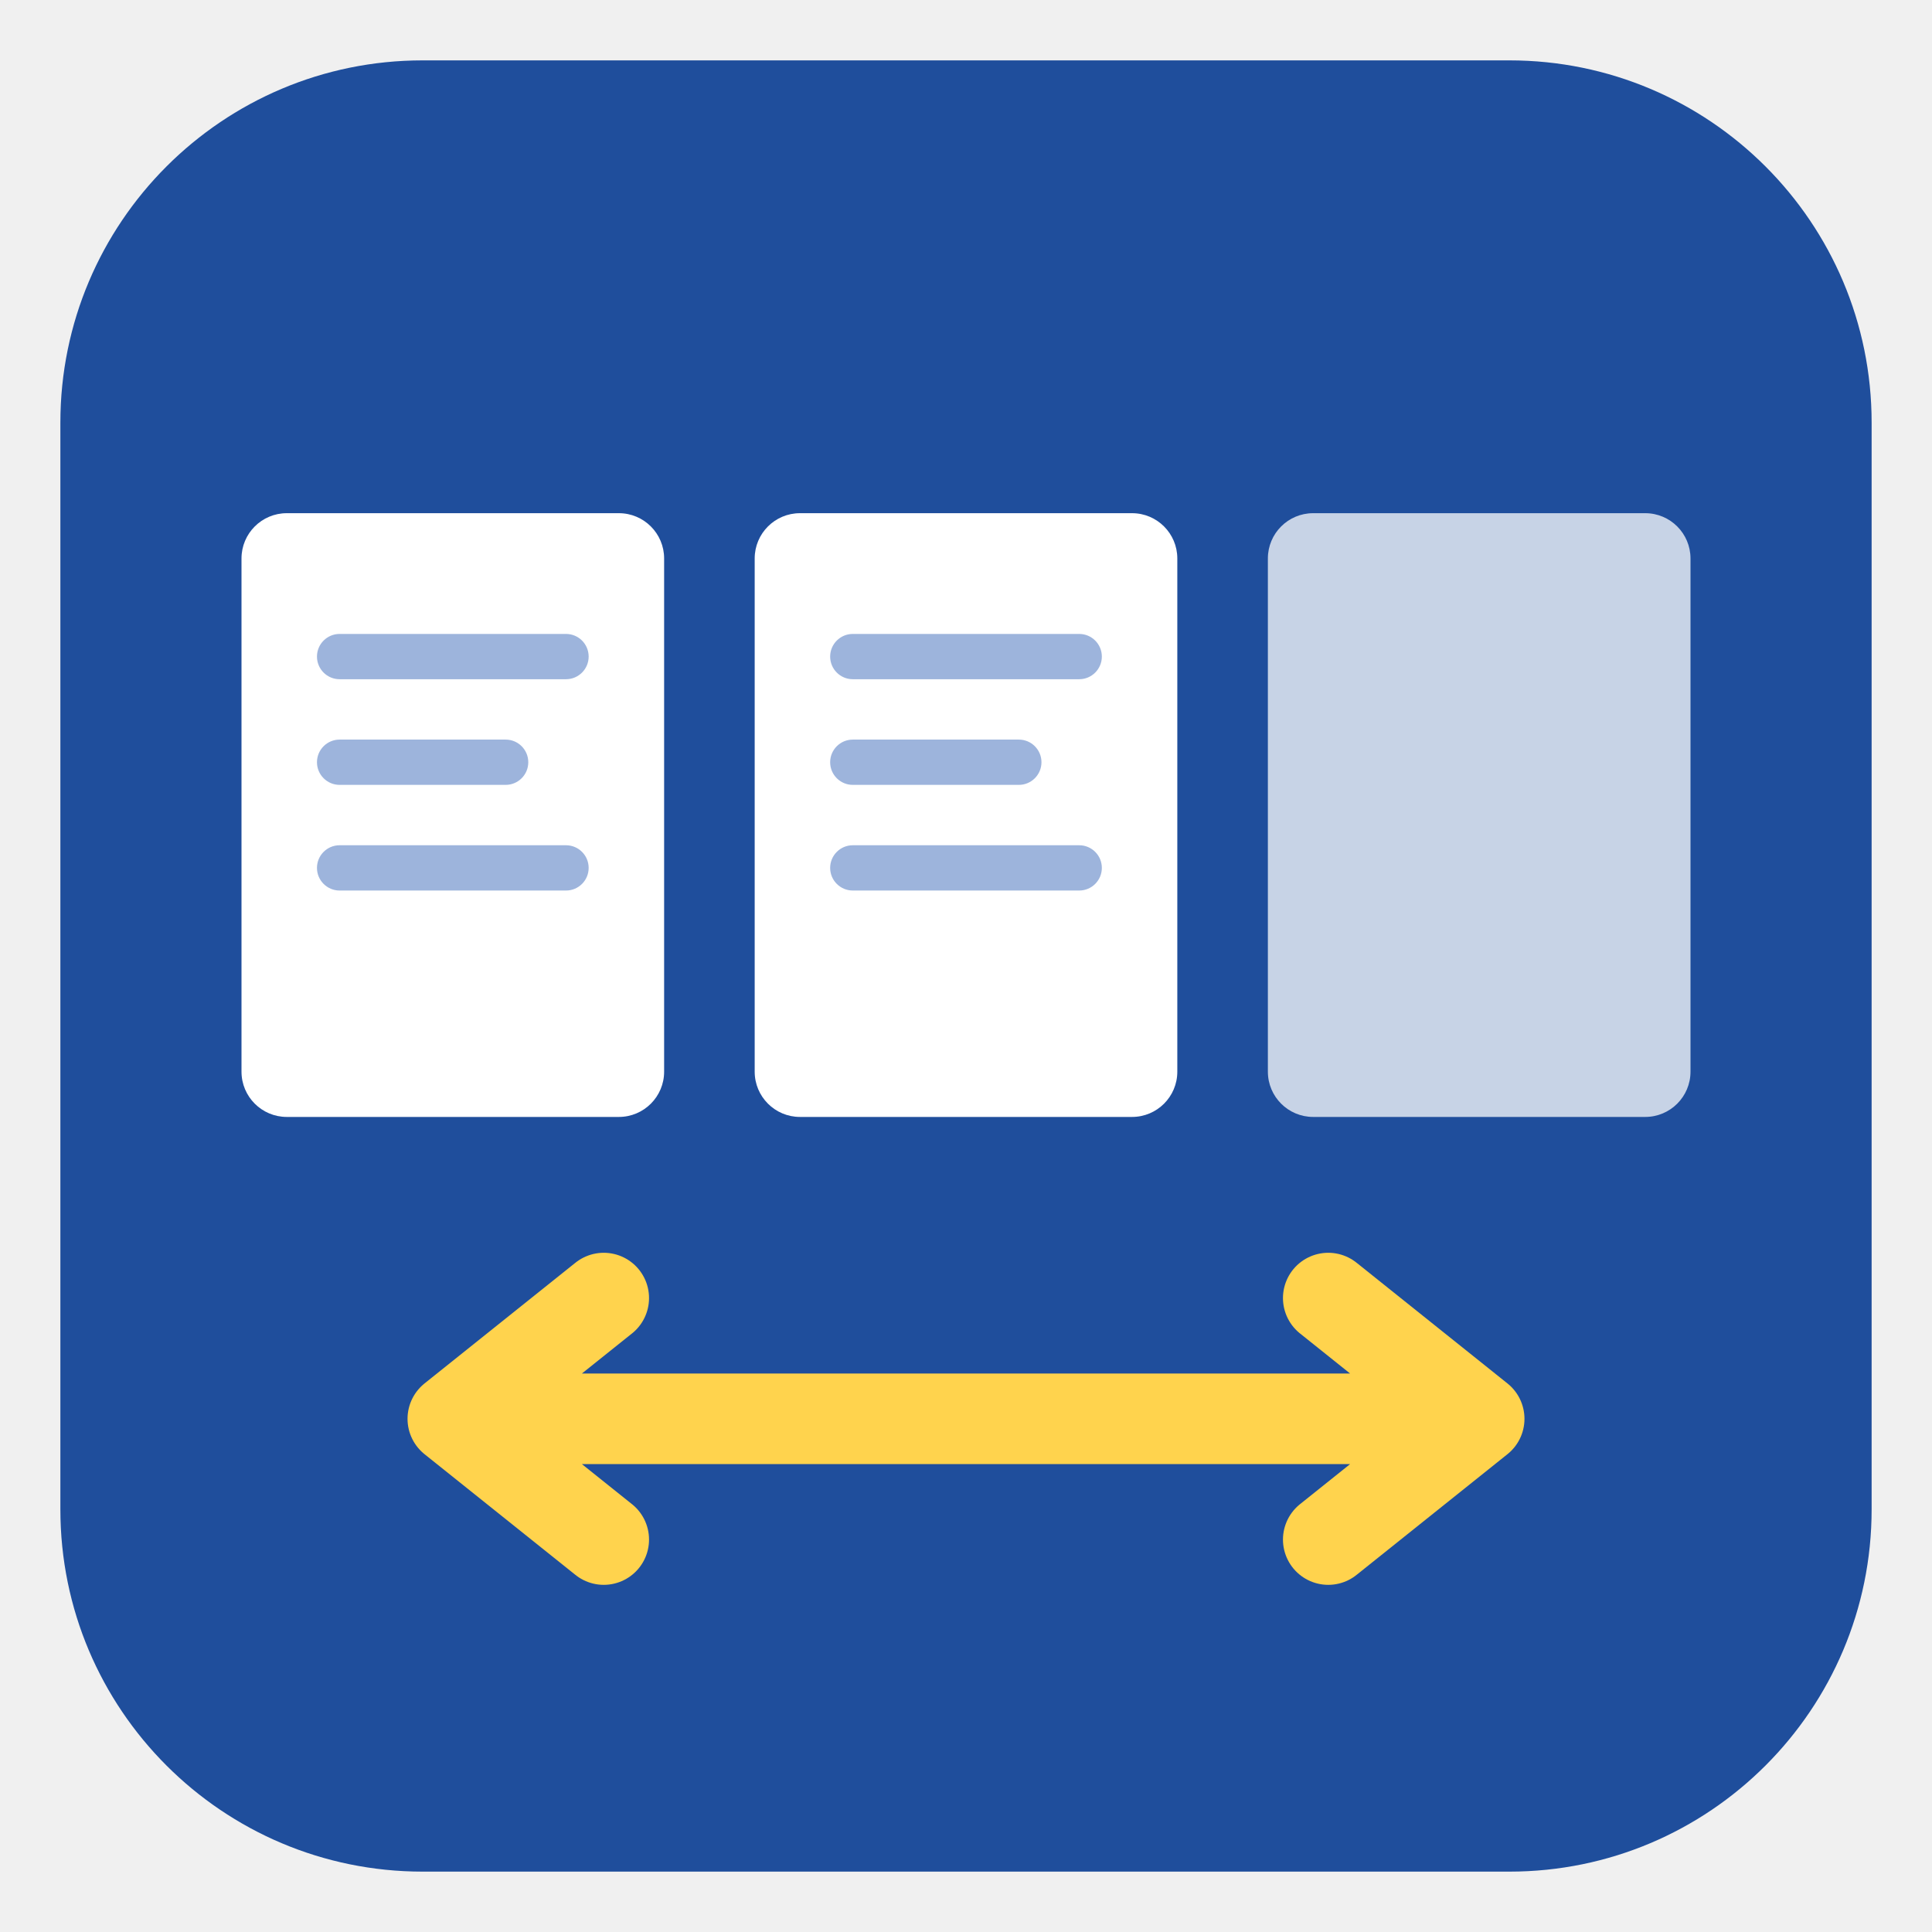
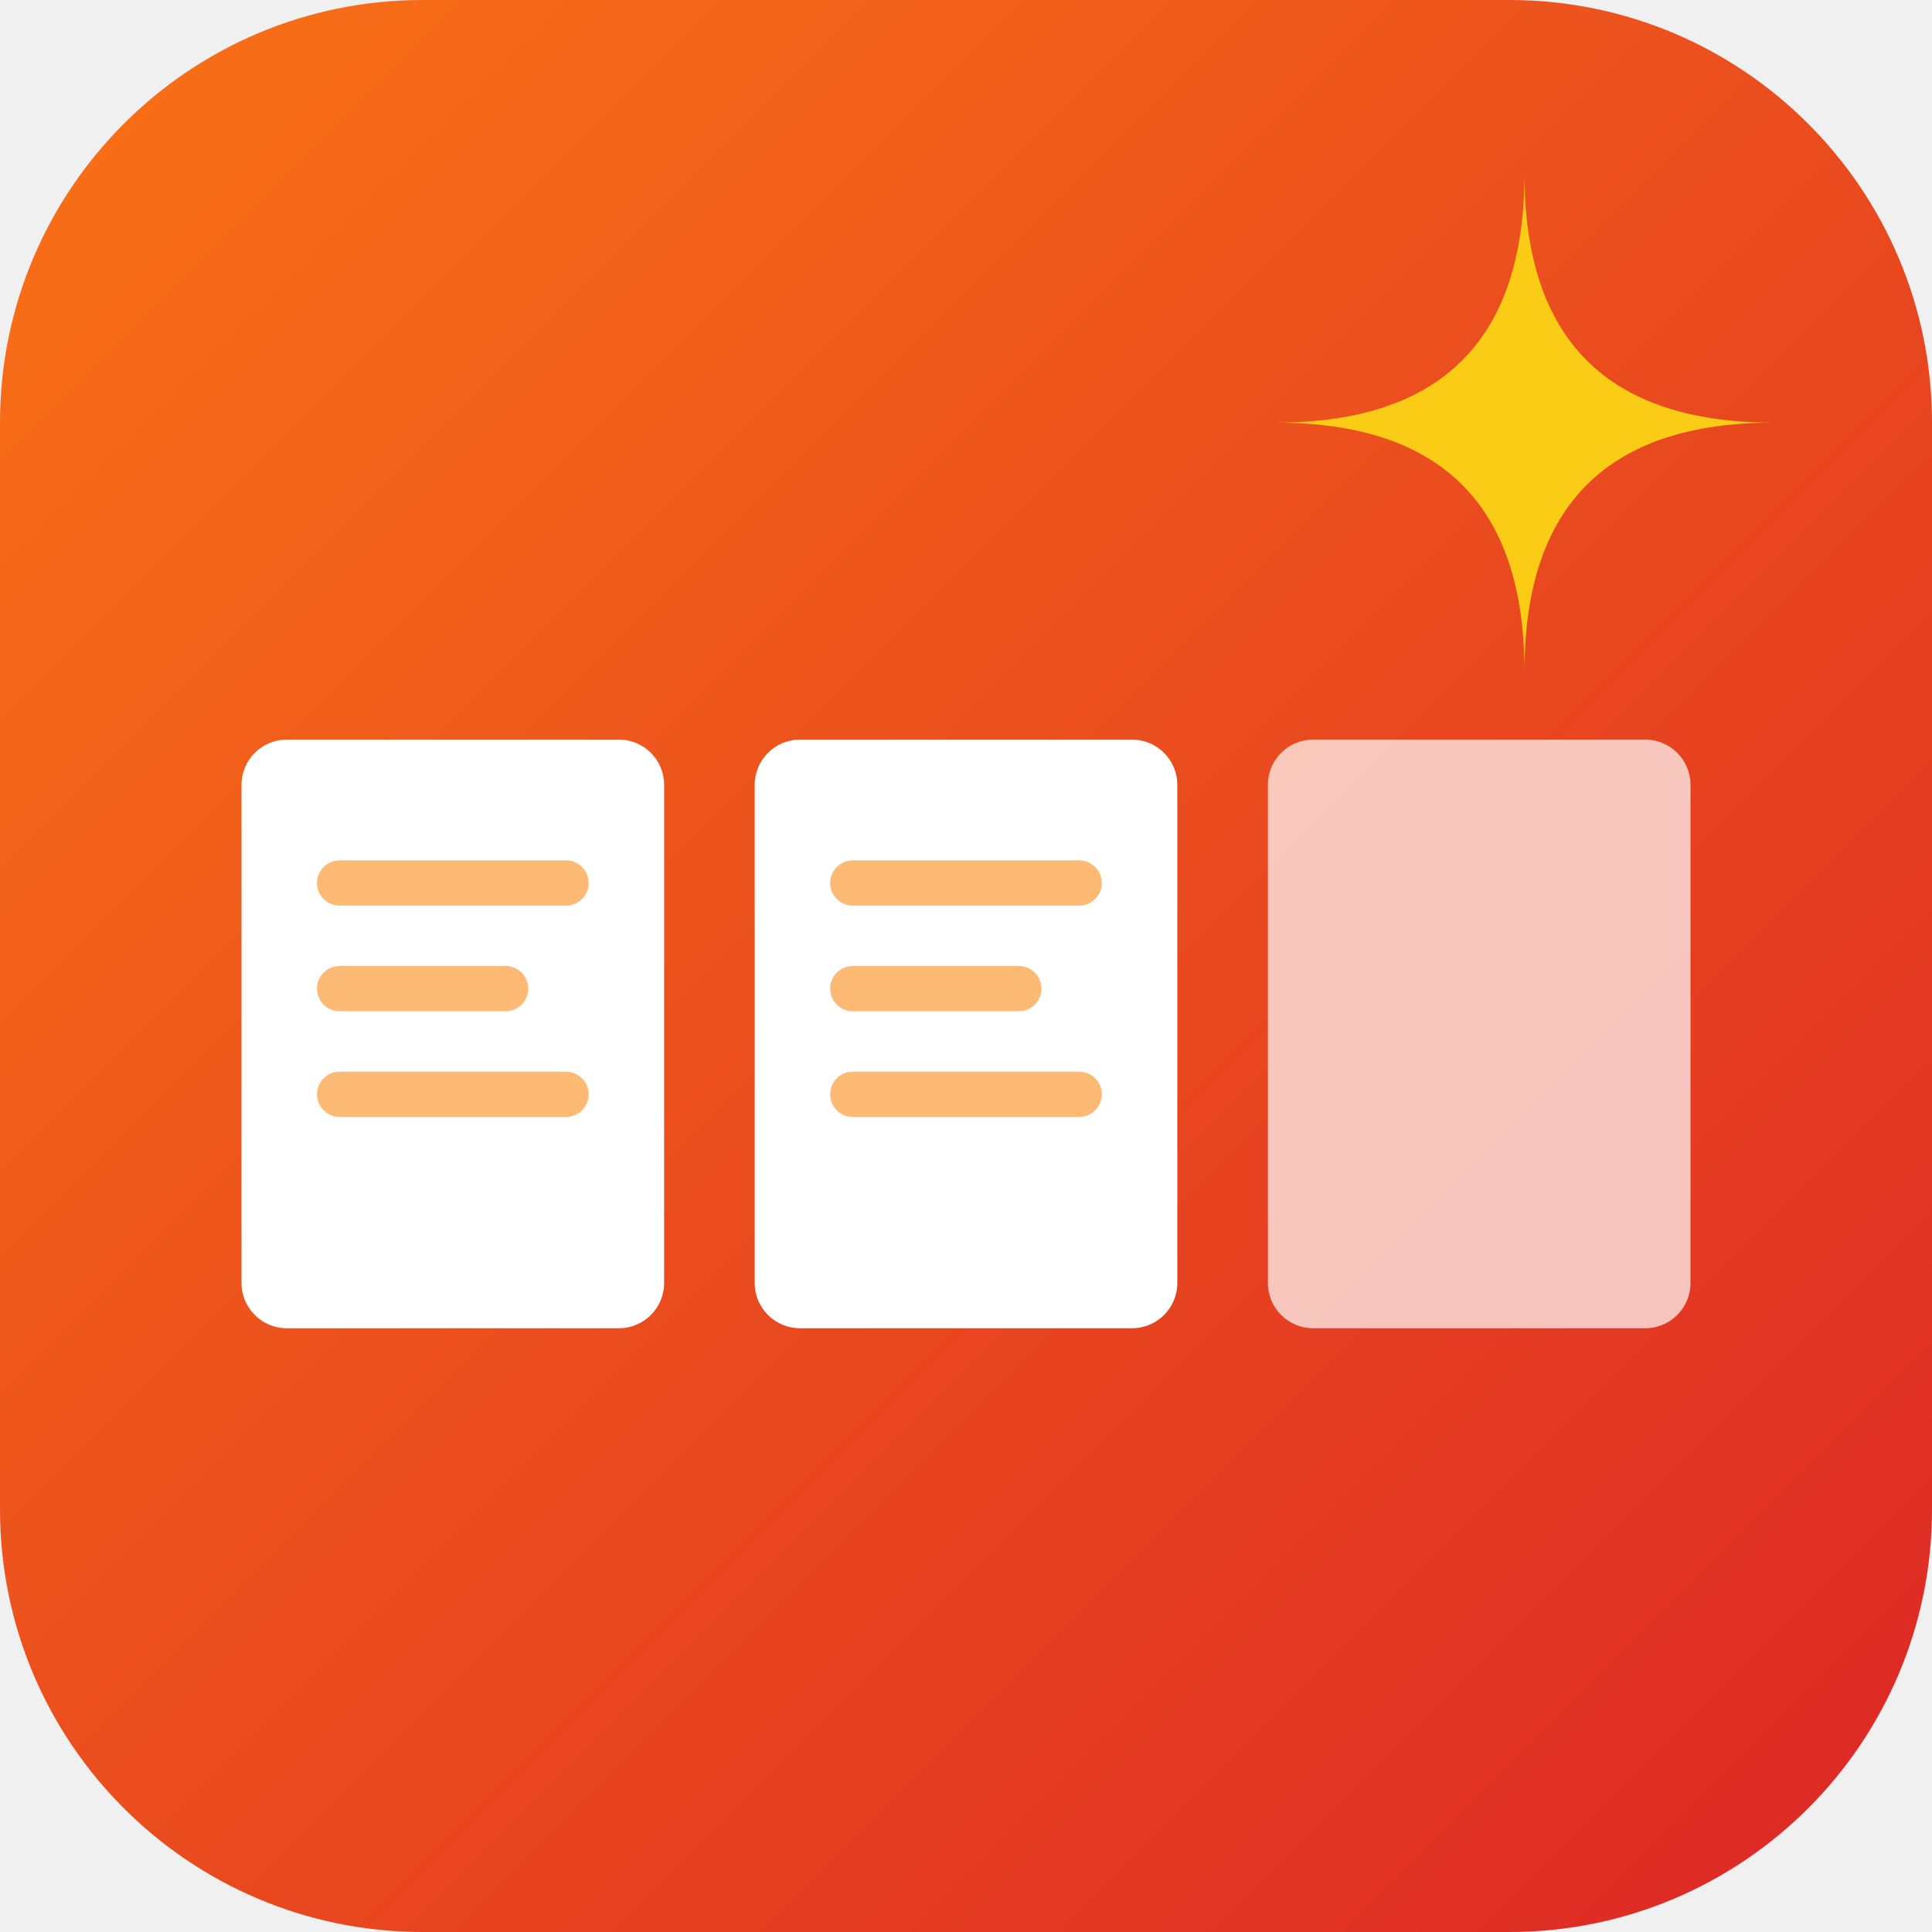
- <svg xmlns="http://www.w3.org/2000/svg" viewBox="0 0 128 128">
-   <rect x="4" y="4" width="120" height="120" rx="24" fill="#1f4e9c" />
-   <rect x="16" y="34" width="28" height="40" rx="3" fill="#ffffff" />
-   <rect x="50" y="34" width="28" height="40" rx="3" fill="#ffffff" />
-   <rect x="84" y="34" width="28" height="40" rx="3" fill="#ffffff" opacity="0.75" />
-   <g fill="#9db4dc">
-     <rect x="21" y="42" width="18" height="3" rx="1.5" />
-     <rect x="21" y="49" width="14" height="3" rx="1.5" />
-     <rect x="21" y="56" width="18" height="3" rx="1.5" />
-     <rect x="55" y="42" width="18" height="3" rx="1.5" />
-     <rect x="55" y="49" width="14" height="3" rx="1.5" />
-     <rect x="55" y="56" width="18" height="3" rx="1.5" />
+ <svg xmlns="http://www.w3.org/2000/svg" viewBox="0 0 512 512">
+   <defs>
+     <linearGradient id="g" x1="0" y1="0" x2="1" y2="1">
+       <stop offset="0" stop-color="#f97316" />
+       <stop offset="1" stop-color="#dc2626" />
+     </linearGradient>
+   </defs>
+   <rect width="512" height="512" rx="112" fill="url(#g)" />
+   <g fill="#ffffff">
+     <rect x="64" y="196" width="112" height="156" rx="12" />
+     <rect x="200" y="196" width="112" height="156" rx="12" />
+     <rect x="336" y="196" width="112" height="156" rx="12" opacity="0.7" />
  </g>
-   <path d="M30 94 H98 M88 86 L98 94 L88 102 M40 86 L30 94 L40 102" stroke="#ffd34d" stroke-width="6" stroke-linecap="round" stroke-linejoin="round" fill="none" />
+   <g fill="#fdba74">
+     <rect x="84" y="228" width="72" height="12" rx="6" />
+     <rect x="84" y="256" width="56" height="12" rx="6" />
+     <rect x="84" y="284" width="72" height="12" rx="6" />
+     <rect x="220" y="228" width="72" height="12" rx="6" />
+     <rect x="220" y="256" width="56" height="12" rx="6" />
+     <rect x="220" y="284" width="72" height="12" rx="6" />
+   </g>
+   <path d="M404 46 Q404 112 470 112 Q404 112 404 178 Q404 112 338 112 Q404 112 404 46Z" fill="#facc15" />
</svg>
